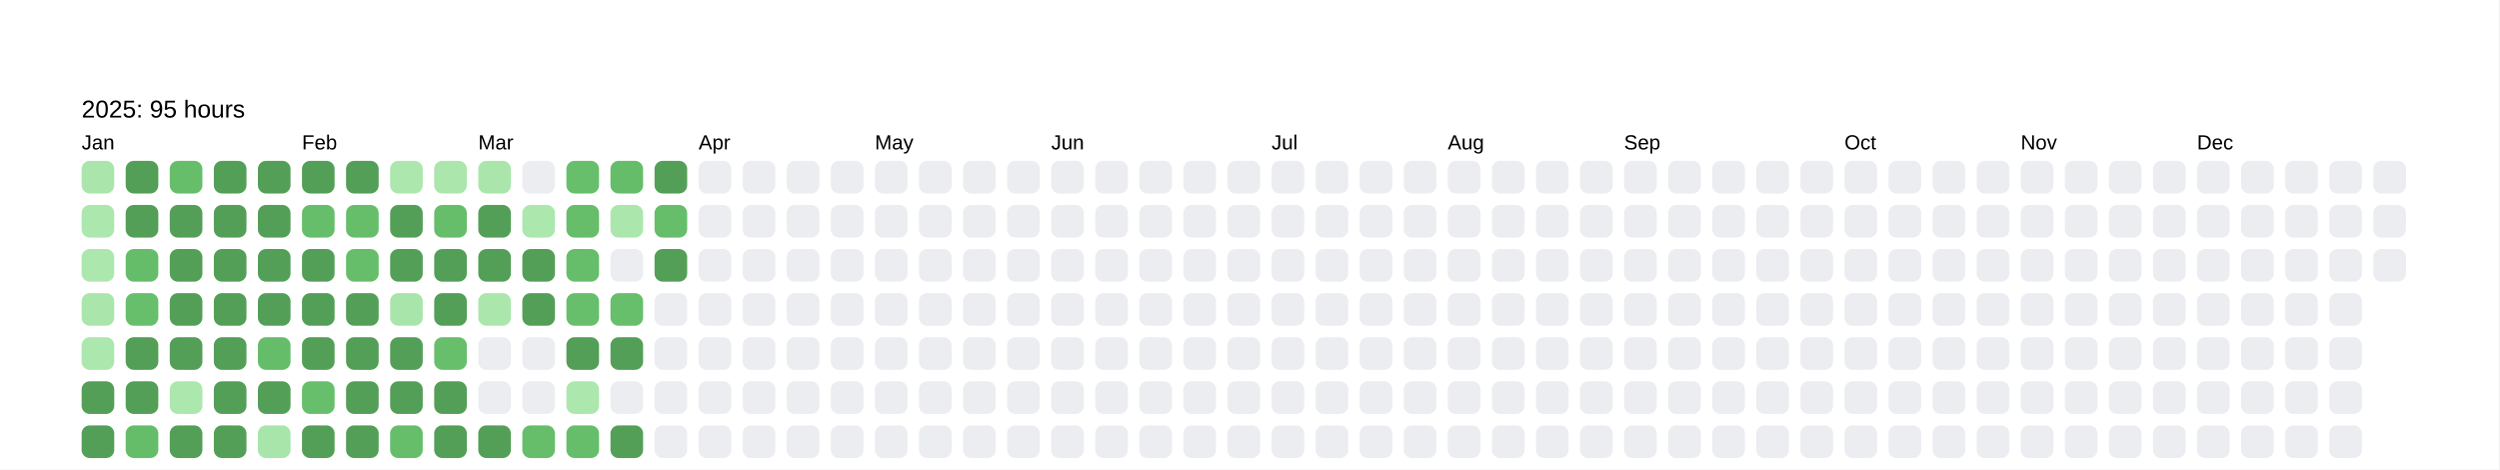
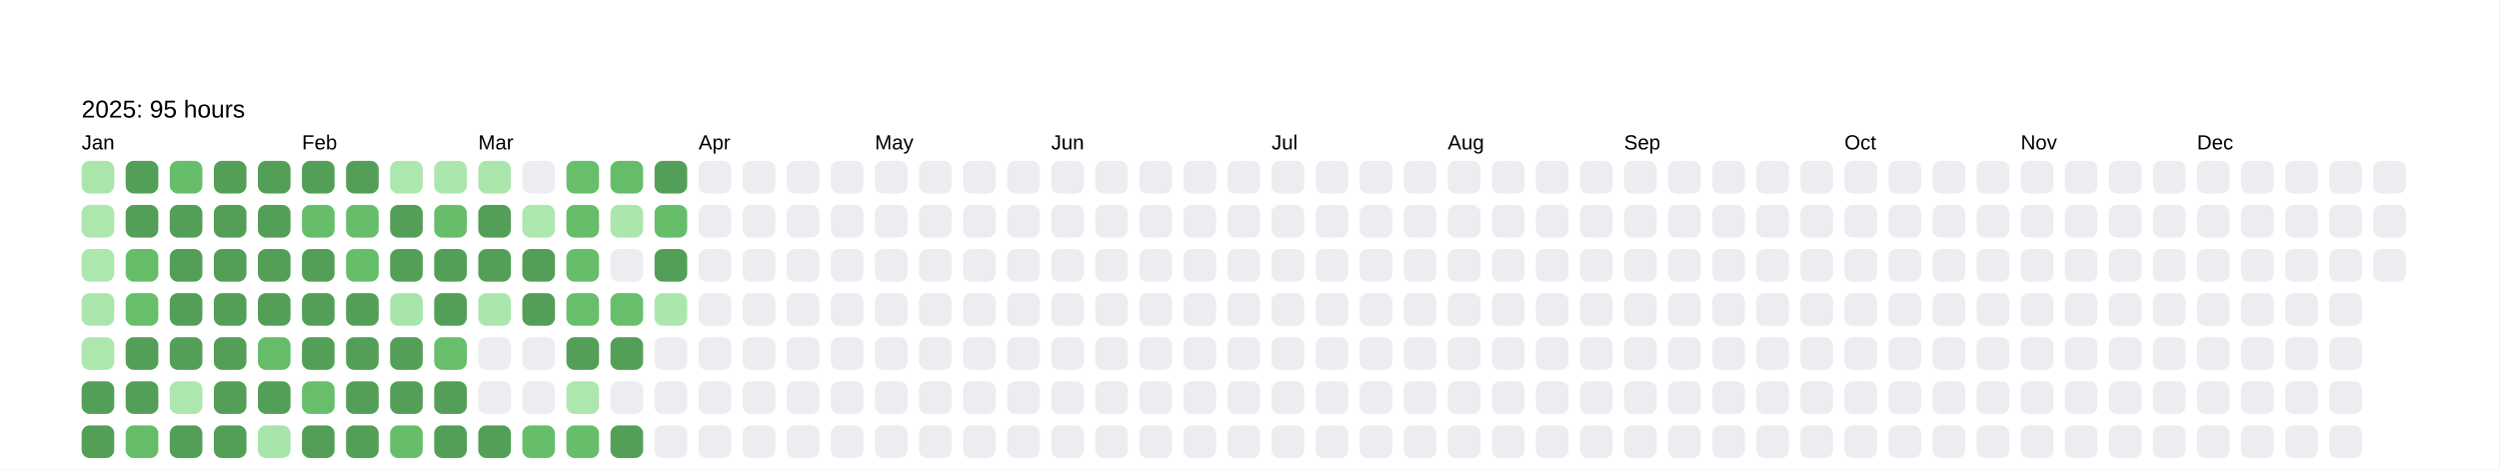
<svg xmlns="http://www.w3.org/2000/svg" baseProfile="full" height="57.5mm" version="1.1" viewBox="0,0,306.2,57.5" width="306.2mm">
  <defs />
  <rect fill="#FFFFFF" height="57.5" width="306.2" x="0" y="0" />
  <text fill="#000000" style="font-size:6px; font-family:Arial; font-weight:bold;" x="10" y="10" />
  <text fill="#000000" style="font-size:3px; font-family:Arial;" x="10" y="14.4">2025: 95 hours</text>
  <text fill="#000000" style="font-size:2.5px; font-family:Arial" x="10" y="18.3">Jan</text>
  <rect fill="#aae6ac" height="4" rx="1" ry="1" width="4" x="10" y="19.7" />
  <rect fill="#ace7ae" height="4" rx="1" ry="1" width="4" x="10" y="25.1" />
  <rect fill="#ace7ae" height="4" rx="1" ry="1" width="4" x="10" y="30.5" />
  <rect fill="#aae6ac" height="4" rx="1" ry="1" width="4" x="10" y="35.9" />
  <rect fill="#ace7ae" height="4" rx="1" ry="1" width="4" x="10" y="41.3" />
  <rect fill="#549F57" height="4" rx="1" ry="1" width="4" x="10" y="46.7" />
  <rect fill="#549F57" height="4" rx="1" ry="1" width="4" x="10" y="52.1" />
  <rect fill="#549F57" height="4" rx="1" ry="1" width="4" x="15.4" y="19.7" />
  <rect fill="#549F57" height="4" rx="1" ry="1" width="4" x="15.4" y="25.1" />
  <rect fill="#65bd6a" height="4" rx="1" ry="1" width="4" x="15.4" y="30.5" />
  <rect fill="#67bf6c" height="4" rx="1" ry="1" width="4" x="15.4" y="35.9" />
  <rect fill="#549F57" height="4" rx="1" ry="1" width="4" x="15.4" y="41.3" />
  <rect fill="#549F57" height="4" rx="1" ry="1" width="4" x="15.4" y="46.7" />
  <rect fill="#65bd6a" height="4" rx="1" ry="1" width="4" x="15.4" y="52.1" />
  <rect fill="#66be6b" height="4" rx="1" ry="1" width="4" x="20.8" y="19.7" />
  <rect fill="#549F57" height="4" rx="1" ry="1" width="4" x="20.8" y="25.1" />
  <rect fill="#549F57" height="4" rx="1" ry="1" width="4" x="20.8" y="30.5" />
  <rect fill="#549F57" height="4" rx="1" ry="1" width="4" x="20.8" y="35.9" />
  <rect fill="#549F57" height="4" rx="1" ry="1" width="4" x="20.8" y="41.3" />
  <rect fill="#ace7ae" height="4" rx="1" ry="1" width="4" x="20.8" y="46.7" />
  <rect fill="#549F57" height="4" rx="1" ry="1" width="4" x="20.8" y="52.1" />
  <rect fill="#549F57" height="4" rx="1" ry="1" width="4" x="26.2" y="19.7" />
  <rect fill="#549F57" height="4" rx="1" ry="1" width="4" x="26.2" y="25.1" />
  <rect fill="#549F57" height="4" rx="1" ry="1" width="4" x="26.2" y="30.5" />
  <rect fill="#549F57" height="4" rx="1" ry="1" width="4" x="26.2" y="35.9" />
  <rect fill="#549F57" height="4" rx="1" ry="1" width="4" x="26.2" y="41.3" />
  <rect fill="#549F57" height="4" rx="1" ry="1" width="4" x="26.2" y="46.7" />
  <rect fill="#549F57" height="4" rx="1" ry="1" width="4" x="26.2" y="52.1" />
  <rect fill="#549F57" height="4" rx="1" ry="1" width="4" x="31.6" y="19.7" />
  <rect fill="#549F57" height="4" rx="1" ry="1" width="4" x="31.6" y="25.1" />
  <rect fill="#549F57" height="4" rx="1" ry="1" width="4" x="31.6" y="30.5" />
  <rect fill="#549F57" height="4" rx="1" ry="1" width="4" x="31.6" y="35.9" />
  <rect fill="#65bd6a" height="4" rx="1" ry="1" width="4" x="31.6" y="41.3" />
  <rect fill="#549F57" height="4" rx="1" ry="1" width="4" x="31.6" y="46.7" />
  <rect fill="#a8e5aa" height="4" rx="1" ry="1" width="4" x="31.6" y="52.1" />
  <text fill="#000000" style="font-size:2.5px; font-family:Arial" x="37.0" y="18.3">Feb</text>
  <rect fill="#549F57" height="4" rx="1" ry="1" width="4" x="37.0" y="19.7" />
  <rect fill="#66be6b" height="4" rx="1" ry="1" width="4" x="37.0" y="25.1" />
  <rect fill="#549F57" height="4" rx="1" ry="1" width="4" x="37.0" y="30.5" />
  <rect fill="#549F57" height="4" rx="1" ry="1" width="4" x="37.0" y="35.9" />
  <rect fill="#549F57" height="4" rx="1" ry="1" width="4" x="37.0" y="41.3" />
  <rect fill="#67bf6c" height="4" rx="1" ry="1" width="4" x="37.0" y="46.7" />
  <rect fill="#549F57" height="4" rx="1" ry="1" width="4" x="37.0" y="52.1" />
  <rect fill="#549F57" height="4" rx="1" ry="1" width="4" x="42.4" y="19.7" />
  <rect fill="#66be6b" height="4" rx="1" ry="1" width="4" x="42.4" y="25.1" />
  <rect fill="#66be6b" height="4" rx="1" ry="1" width="4" x="42.4" y="30.5" />
  <rect fill="#549F57" height="4" rx="1" ry="1" width="4" x="42.4" y="35.9" />
  <rect fill="#549F57" height="4" rx="1" ry="1" width="4" x="42.4" y="41.3" />
  <rect fill="#549F57" height="4" rx="1" ry="1" width="4" x="42.4" y="46.7" />
  <rect fill="#549F57" height="4" rx="1" ry="1" width="4" x="42.4" y="52.1" />
  <rect fill="#ace7ae" height="4" rx="1" ry="1" width="4" x="47.8" y="19.7" />
  <rect fill="#549F57" height="4" rx="1" ry="1" width="4" x="47.8" y="25.1" />
  <rect fill="#549F57" height="4" rx="1" ry="1" width="4" x="47.8" y="30.5" />
  <rect fill="#a8e5aa" height="4" rx="1" ry="1" width="4" x="47.8" y="35.9" />
  <rect fill="#549F57" height="4" rx="1" ry="1" width="4" x="47.8" y="41.3" />
  <rect fill="#549F57" height="4" rx="1" ry="1" width="4" x="47.8" y="46.7" />
  <rect fill="#66be6b" height="4" rx="1" ry="1" width="4" x="47.8" y="52.1" />
  <rect fill="#abe6ad" height="4" rx="1" ry="1" width="4" x="53.2" y="19.7" />
  <rect fill="#66be6a" height="4" rx="1" ry="1" width="4" x="53.2" y="25.1" />
  <rect fill="#549F57" height="4" rx="1" ry="1" width="4" x="53.2" y="30.5" />
  <rect fill="#549F57" height="4" rx="1" ry="1" width="4" x="53.2" y="35.9" />
  <rect fill="#67bf6c" height="4" rx="1" ry="1" width="4" x="53.2" y="41.3" />
  <rect fill="#549F57" height="4" rx="1" ry="1" width="4" x="53.2" y="46.7" />
  <rect fill="#549F57" height="4" rx="1" ry="1" width="4" x="53.2" y="52.1" />
  <text fill="#000000" style="font-size:2.5px; font-family:Arial" x="58.6" y="18.3">Mar</text>
  <rect fill="#aae6ac" height="4" rx="1" ry="1" width="4" x="58.6" y="19.7" />
  <rect fill="#549F57" height="4" rx="1" ry="1" width="4" x="58.6" y="25.1" />
  <rect fill="#549F57" height="4" rx="1" ry="1" width="4" x="58.6" y="30.5" />
  <rect fill="#abe7ad" height="4" rx="1" ry="1" width="4" x="58.6" y="35.9" />
  <rect fill="#EBEDF0" height="4" rx="1" ry="1" width="4" x="58.6" y="41.3" />
  <rect fill="#EBEDF0" height="4" rx="1" ry="1" width="4" x="58.6" y="46.7" />
  <rect fill="#549F57" height="4" rx="1" ry="1" width="4" x="58.6" y="52.1" />
  <rect fill="#EBEDF0" height="4" rx="1" ry="1" width="4" x="64" y="19.7" />
  <rect fill="#ace7ae" height="4" rx="1" ry="1" width="4" x="64" y="25.1" />
  <rect fill="#549F57" height="4" rx="1" ry="1" width="4" x="64" y="30.5" />
  <rect fill="#549F57" height="4" rx="1" ry="1" width="4" x="64" y="35.9" />
  <rect fill="#EBEDF0" height="4" rx="1" ry="1" width="4" x="64" y="41.3" />
  <rect fill="#EBEDF0" height="4" rx="1" ry="1" width="4" x="64" y="46.7" />
  <rect fill="#66be6b" height="4" rx="1" ry="1" width="4" x="64" y="52.1" />
  <rect fill="#67bf6c" height="4" rx="1" ry="1" width="4" x="69.4" y="19.7" />
  <rect fill="#66bd6a" height="4" rx="1" ry="1" width="4" x="69.4" y="25.1" />
  <rect fill="#66be6b" height="4" rx="1" ry="1" width="4" x="69.4" y="30.5" />
  <rect fill="#67bf6c" height="4" rx="1" ry="1" width="4" x="69.4" y="35.9" />
  <rect fill="#549F57" height="4" rx="1" ry="1" width="4" x="69.4" y="41.3" />
  <rect fill="#ace7ae" height="4" rx="1" ry="1" width="4" x="69.4" y="46.7" />
  <rect fill="#66be6b" height="4" rx="1" ry="1" width="4" x="69.4" y="52.1" />
  <rect fill="#65bd6a" height="4" rx="1" ry="1" width="4" x="74.8" y="19.7" />
  <rect fill="#abe7ad" height="4" rx="1" ry="1" width="4" x="74.8" y="25.1" />
  <rect fill="#EBEDF0" height="4" rx="1" ry="1" width="4" x="74.8" y="30.5" />
  <rect fill="#67bf6b" height="4" rx="1" ry="1" width="4" x="74.8" y="35.9" />
  <rect fill="#549F57" height="4" rx="1" ry="1" width="4" x="74.8" y="41.3" />
  <rect fill="#EBEDF0" height="4" rx="1" ry="1" width="4" x="74.8" y="46.7" />
  <rect fill="#549F57" height="4" rx="1" ry="1" width="4" x="74.8" y="52.1" />
  <rect fill="#549F57" height="4" rx="1" ry="1" width="4" x="80.2" y="19.7" />
  <rect fill="#66be6b" height="4" rx="1" ry="1" width="4" x="80.2" y="25.1" />
  <rect fill="#549F57" height="4" rx="1" ry="1" width="4" x="80.2" y="30.5" />
-   <rect fill="#EBEDF0" height="4" rx="1" ry="1" width="4" x="80.2" y="35.9" />
+   <rect fill="#abe7ad" height="4" rx="1" ry="1" width="4" x="80.2" y="35.9" />
  <rect fill="#EBEDF0" height="4" rx="1" ry="1" width="4" x="80.2" y="41.3" />
  <rect fill="#EBEDF0" height="4" rx="1" ry="1" width="4" x="80.2" y="46.7" />
  <rect fill="#EBEDF0" height="4" rx="1" ry="1" width="4" x="80.2" y="52.1" />
  <text fill="#000000" style="font-size:2.5px; font-family:Arial" x="85.6" y="18.3">Apr</text>
  <rect fill="#EBEDF0" height="4" rx="1" ry="1" width="4" x="85.6" y="19.7" />
  <rect fill="#EBEDF0" height="4" rx="1" ry="1" width="4" x="85.6" y="25.1" />
  <rect fill="#EBEDF0" height="4" rx="1" ry="1" width="4" x="85.6" y="30.5" />
  <rect fill="#EBEDF0" height="4" rx="1" ry="1" width="4" x="85.6" y="35.9" />
  <rect fill="#EBEDF0" height="4" rx="1" ry="1" width="4" x="85.6" y="41.3" />
  <rect fill="#EBEDF0" height="4" rx="1" ry="1" width="4" x="85.6" y="46.7" />
  <rect fill="#EBEDF0" height="4" rx="1" ry="1" width="4" x="85.6" y="52.1" />
  <rect fill="#EBEDF0" height="4" rx="1" ry="1" width="4" x="91" y="19.7" />
  <rect fill="#EBEDF0" height="4" rx="1" ry="1" width="4" x="91" y="25.1" />
  <rect fill="#EBEDF0" height="4" rx="1" ry="1" width="4" x="91" y="30.5" />
  <rect fill="#EBEDF0" height="4" rx="1" ry="1" width="4" x="91" y="35.9" />
  <rect fill="#EBEDF0" height="4" rx="1" ry="1" width="4" x="91" y="41.3" />
  <rect fill="#EBEDF0" height="4" rx="1" ry="1" width="4" x="91" y="46.7" />
  <rect fill="#EBEDF0" height="4" rx="1" ry="1" width="4" x="91" y="52.1" />
  <rect fill="#EBEDF0" height="4" rx="1" ry="1" width="4" x="96.4" y="19.7" />
  <rect fill="#EBEDF0" height="4" rx="1" ry="1" width="4" x="96.4" y="25.1" />
  <rect fill="#EBEDF0" height="4" rx="1" ry="1" width="4" x="96.4" y="30.5" />
  <rect fill="#EBEDF0" height="4" rx="1" ry="1" width="4" x="96.4" y="35.9" />
  <rect fill="#EBEDF0" height="4" rx="1" ry="1" width="4" x="96.4" y="41.3" />
  <rect fill="#EBEDF0" height="4" rx="1" ry="1" width="4" x="96.4" y="46.7" />
  <rect fill="#EBEDF0" height="4" rx="1" ry="1" width="4" x="96.4" y="52.1" />
  <rect fill="#EBEDF0" height="4" rx="1" ry="1" width="4" x="101.8" y="19.7" />
  <rect fill="#EBEDF0" height="4" rx="1" ry="1" width="4" x="101.8" y="25.1" />
  <rect fill="#EBEDF0" height="4" rx="1" ry="1" width="4" x="101.8" y="30.5" />
  <rect fill="#EBEDF0" height="4" rx="1" ry="1" width="4" x="101.8" y="35.9" />
  <rect fill="#EBEDF0" height="4" rx="1" ry="1" width="4" x="101.8" y="41.3" />
  <rect fill="#EBEDF0" height="4" rx="1" ry="1" width="4" x="101.8" y="46.7" />
  <rect fill="#EBEDF0" height="4" rx="1" ry="1" width="4" x="101.8" y="52.1" />
  <text fill="#000000" style="font-size:2.5px; font-family:Arial" x="107.2" y="18.3">May</text>
  <rect fill="#EBEDF0" height="4" rx="1" ry="1" width="4" x="107.2" y="19.7" />
  <rect fill="#EBEDF0" height="4" rx="1" ry="1" width="4" x="107.2" y="25.1" />
  <rect fill="#EBEDF0" height="4" rx="1" ry="1" width="4" x="107.2" y="30.5" />
  <rect fill="#EBEDF0" height="4" rx="1" ry="1" width="4" x="107.2" y="35.9" />
  <rect fill="#EBEDF0" height="4" rx="1" ry="1" width="4" x="107.2" y="41.3" />
  <rect fill="#EBEDF0" height="4" rx="1" ry="1" width="4" x="107.2" y="46.7" />
  <rect fill="#EBEDF0" height="4" rx="1" ry="1" width="4" x="107.2" y="52.1" />
  <rect fill="#EBEDF0" height="4" rx="1" ry="1" width="4" x="112.6" y="19.7" />
  <rect fill="#EBEDF0" height="4" rx="1" ry="1" width="4" x="112.6" y="25.1" />
  <rect fill="#EBEDF0" height="4" rx="1" ry="1" width="4" x="112.6" y="30.5" />
  <rect fill="#EBEDF0" height="4" rx="1" ry="1" width="4" x="112.6" y="35.9" />
  <rect fill="#EBEDF0" height="4" rx="1" ry="1" width="4" x="112.6" y="41.3" />
  <rect fill="#EBEDF0" height="4" rx="1" ry="1" width="4" x="112.6" y="46.7" />
  <rect fill="#EBEDF0" height="4" rx="1" ry="1" width="4" x="112.6" y="52.1" />
  <rect fill="#EBEDF0" height="4" rx="1" ry="1" width="4" x="118" y="19.7" />
  <rect fill="#EBEDF0" height="4" rx="1" ry="1" width="4" x="118" y="25.1" />
  <rect fill="#EBEDF0" height="4" rx="1" ry="1" width="4" x="118" y="30.5" />
  <rect fill="#EBEDF0" height="4" rx="1" ry="1" width="4" x="118" y="35.9" />
  <rect fill="#EBEDF0" height="4" rx="1" ry="1" width="4" x="118" y="41.3" />
  <rect fill="#EBEDF0" height="4" rx="1" ry="1" width="4" x="118" y="46.7" />
  <rect fill="#EBEDF0" height="4" rx="1" ry="1" width="4" x="118" y="52.1" />
  <rect fill="#EBEDF0" height="4" rx="1" ry="1" width="4" x="123.4" y="19.7" />
  <rect fill="#EBEDF0" height="4" rx="1" ry="1" width="4" x="123.4" y="25.1" />
  <rect fill="#EBEDF0" height="4" rx="1" ry="1" width="4" x="123.4" y="30.5" />
  <rect fill="#EBEDF0" height="4" rx="1" ry="1" width="4" x="123.4" y="35.9" />
  <rect fill="#EBEDF0" height="4" rx="1" ry="1" width="4" x="123.4" y="41.3" />
  <rect fill="#EBEDF0" height="4" rx="1" ry="1" width="4" x="123.4" y="46.7" />
  <rect fill="#EBEDF0" height="4" rx="1" ry="1" width="4" x="123.4" y="52.1" />
  <text fill="#000000" style="font-size:2.5px; font-family:Arial" x="128.8" y="18.3">Jun</text>
  <rect fill="#EBEDF0" height="4" rx="1" ry="1" width="4" x="128.8" y="19.7" />
  <rect fill="#EBEDF0" height="4" rx="1" ry="1" width="4" x="128.8" y="25.1" />
  <rect fill="#EBEDF0" height="4" rx="1" ry="1" width="4" x="128.8" y="30.5" />
  <rect fill="#EBEDF0" height="4" rx="1" ry="1" width="4" x="128.8" y="35.9" />
  <rect fill="#EBEDF0" height="4" rx="1" ry="1" width="4" x="128.8" y="41.3" />
  <rect fill="#EBEDF0" height="4" rx="1" ry="1" width="4" x="128.8" y="46.7" />
  <rect fill="#EBEDF0" height="4" rx="1" ry="1" width="4" x="128.8" y="52.1" />
  <rect fill="#EBEDF0" height="4" rx="1" ry="1" width="4" x="134.2" y="19.7" />
  <rect fill="#EBEDF0" height="4" rx="1" ry="1" width="4" x="134.2" y="25.1" />
  <rect fill="#EBEDF0" height="4" rx="1" ry="1" width="4" x="134.2" y="30.5" />
  <rect fill="#EBEDF0" height="4" rx="1" ry="1" width="4" x="134.2" y="35.9" />
  <rect fill="#EBEDF0" height="4" rx="1" ry="1" width="4" x="134.2" y="41.3" />
  <rect fill="#EBEDF0" height="4" rx="1" ry="1" width="4" x="134.2" y="46.7" />
  <rect fill="#EBEDF0" height="4" rx="1" ry="1" width="4" x="134.2" y="52.1" />
  <rect fill="#EBEDF0" height="4" rx="1" ry="1" width="4" x="139.6" y="19.7" />
  <rect fill="#EBEDF0" height="4" rx="1" ry="1" width="4" x="139.6" y="25.1" />
  <rect fill="#EBEDF0" height="4" rx="1" ry="1" width="4" x="139.6" y="30.5" />
  <rect fill="#EBEDF0" height="4" rx="1" ry="1" width="4" x="139.6" y="35.9" />
  <rect fill="#EBEDF0" height="4" rx="1" ry="1" width="4" x="139.6" y="41.3" />
  <rect fill="#EBEDF0" height="4" rx="1" ry="1" width="4" x="139.6" y="46.7" />
  <rect fill="#EBEDF0" height="4" rx="1" ry="1" width="4" x="139.6" y="52.1" />
  <rect fill="#EBEDF0" height="4" rx="1" ry="1" width="4" x="145" y="19.7" />
  <rect fill="#EBEDF0" height="4" rx="1" ry="1" width="4" x="145" y="25.1" />
  <rect fill="#EBEDF0" height="4" rx="1" ry="1" width="4" x="145" y="30.5" />
  <rect fill="#EBEDF0" height="4" rx="1" ry="1" width="4" x="145" y="35.9" />
  <rect fill="#EBEDF0" height="4" rx="1" ry="1" width="4" x="145" y="41.3" />
  <rect fill="#EBEDF0" height="4" rx="1" ry="1" width="4" x="145" y="46.7" />
  <rect fill="#EBEDF0" height="4" rx="1" ry="1" width="4" x="145" y="52.1" />
  <rect fill="#EBEDF0" height="4" rx="1" ry="1" width="4" x="150.4" y="19.7" />
  <rect fill="#EBEDF0" height="4" rx="1" ry="1" width="4" x="150.4" y="25.1" />
  <rect fill="#EBEDF0" height="4" rx="1" ry="1" width="4" x="150.4" y="30.5" />
  <rect fill="#EBEDF0" height="4" rx="1" ry="1" width="4" x="150.4" y="35.9" />
  <rect fill="#EBEDF0" height="4" rx="1" ry="1" width="4" x="150.4" y="41.3" />
  <rect fill="#EBEDF0" height="4" rx="1" ry="1" width="4" x="150.4" y="46.7" />
  <rect fill="#EBEDF0" height="4" rx="1" ry="1" width="4" x="150.4" y="52.1" />
  <text fill="#000000" style="font-size:2.5px; font-family:Arial" x="155.8" y="18.3">Jul</text>
  <rect fill="#EBEDF0" height="4" rx="1" ry="1" width="4" x="155.8" y="19.7" />
  <rect fill="#EBEDF0" height="4" rx="1" ry="1" width="4" x="155.8" y="25.1" />
  <rect fill="#EBEDF0" height="4" rx="1" ry="1" width="4" x="155.8" y="30.5" />
  <rect fill="#EBEDF0" height="4" rx="1" ry="1" width="4" x="155.8" y="35.9" />
  <rect fill="#EBEDF0" height="4" rx="1" ry="1" width="4" x="155.8" y="41.3" />
  <rect fill="#EBEDF0" height="4" rx="1" ry="1" width="4" x="155.8" y="46.7" />
  <rect fill="#EBEDF0" height="4" rx="1" ry="1" width="4" x="155.8" y="52.1" />
  <rect fill="#EBEDF0" height="4" rx="1" ry="1" width="4" x="161.2" y="19.7" />
  <rect fill="#EBEDF0" height="4" rx="1" ry="1" width="4" x="161.2" y="25.1" />
  <rect fill="#EBEDF0" height="4" rx="1" ry="1" width="4" x="161.2" y="30.5" />
  <rect fill="#EBEDF0" height="4" rx="1" ry="1" width="4" x="161.2" y="35.9" />
  <rect fill="#EBEDF0" height="4" rx="1" ry="1" width="4" x="161.2" y="41.3" />
  <rect fill="#EBEDF0" height="4" rx="1" ry="1" width="4" x="161.2" y="46.7" />
  <rect fill="#EBEDF0" height="4" rx="1" ry="1" width="4" x="161.2" y="52.1" />
  <rect fill="#EBEDF0" height="4" rx="1" ry="1" width="4" x="166.6" y="19.7" />
  <rect fill="#EBEDF0" height="4" rx="1" ry="1" width="4" x="166.6" y="25.1" />
  <rect fill="#EBEDF0" height="4" rx="1" ry="1" width="4" x="166.6" y="30.5" />
  <rect fill="#EBEDF0" height="4" rx="1" ry="1" width="4" x="166.6" y="35.9" />
  <rect fill="#EBEDF0" height="4" rx="1" ry="1" width="4" x="166.6" y="41.3" />
  <rect fill="#EBEDF0" height="4" rx="1" ry="1" width="4" x="166.6" y="46.7" />
  <rect fill="#EBEDF0" height="4" rx="1" ry="1" width="4" x="166.6" y="52.1" />
  <rect fill="#EBEDF0" height="4" rx="1" ry="1" width="4" x="172" y="19.7" />
  <rect fill="#EBEDF0" height="4" rx="1" ry="1" width="4" x="172" y="25.1" />
  <rect fill="#EBEDF0" height="4" rx="1" ry="1" width="4" x="172" y="30.5" />
  <rect fill="#EBEDF0" height="4" rx="1" ry="1" width="4" x="172" y="35.9" />
  <rect fill="#EBEDF0" height="4" rx="1" ry="1" width="4" x="172" y="41.3" />
  <rect fill="#EBEDF0" height="4" rx="1" ry="1" width="4" x="172" y="46.7" />
  <rect fill="#EBEDF0" height="4" rx="1" ry="1" width="4" x="172" y="52.1" />
  <text fill="#000000" style="font-size:2.5px; font-family:Arial" x="177.4" y="18.3">Aug</text>
  <rect fill="#EBEDF0" height="4" rx="1" ry="1" width="4" x="177.4" y="19.7" />
  <rect fill="#EBEDF0" height="4" rx="1" ry="1" width="4" x="177.4" y="25.1" />
  <rect fill="#EBEDF0" height="4" rx="1" ry="1" width="4" x="177.4" y="30.5" />
  <rect fill="#EBEDF0" height="4" rx="1" ry="1" width="4" x="177.4" y="35.9" />
  <rect fill="#EBEDF0" height="4" rx="1" ry="1" width="4" x="177.4" y="41.3" />
  <rect fill="#EBEDF0" height="4" rx="1" ry="1" width="4" x="177.4" y="46.7" />
  <rect fill="#EBEDF0" height="4" rx="1" ry="1" width="4" x="177.4" y="52.1" />
  <rect fill="#EBEDF0" height="4" rx="1" ry="1" width="4" x="182.8" y="19.7" />
  <rect fill="#EBEDF0" height="4" rx="1" ry="1" width="4" x="182.8" y="25.1" />
  <rect fill="#EBEDF0" height="4" rx="1" ry="1" width="4" x="182.8" y="30.5" />
  <rect fill="#EBEDF0" height="4" rx="1" ry="1" width="4" x="182.8" y="35.9" />
  <rect fill="#EBEDF0" height="4" rx="1" ry="1" width="4" x="182.8" y="41.3" />
  <rect fill="#EBEDF0" height="4" rx="1" ry="1" width="4" x="182.8" y="46.7" />
  <rect fill="#EBEDF0" height="4" rx="1" ry="1" width="4" x="182.8" y="52.1" />
  <rect fill="#EBEDF0" height="4" rx="1" ry="1" width="4" x="188.2" y="19.7" />
  <rect fill="#EBEDF0" height="4" rx="1" ry="1" width="4" x="188.2" y="25.1" />
  <rect fill="#EBEDF0" height="4" rx="1" ry="1" width="4" x="188.2" y="30.5" />
  <rect fill="#EBEDF0" height="4" rx="1" ry="1" width="4" x="188.2" y="35.9" />
  <rect fill="#EBEDF0" height="4" rx="1" ry="1" width="4" x="188.2" y="41.3" />
  <rect fill="#EBEDF0" height="4" rx="1" ry="1" width="4" x="188.2" y="46.7" />
  <rect fill="#EBEDF0" height="4" rx="1" ry="1" width="4" x="188.2" y="52.1" />
  <rect fill="#EBEDF0" height="4" rx="1" ry="1" width="4" x="193.6" y="19.7" />
  <rect fill="#EBEDF0" height="4" rx="1" ry="1" width="4" x="193.6" y="25.1" />
  <rect fill="#EBEDF0" height="4" rx="1" ry="1" width="4" x="193.6" y="30.5" />
  <rect fill="#EBEDF0" height="4" rx="1" ry="1" width="4" x="193.6" y="35.9" />
  <rect fill="#EBEDF0" height="4" rx="1" ry="1" width="4" x="193.6" y="41.3" />
  <rect fill="#EBEDF0" height="4" rx="1" ry="1" width="4" x="193.6" y="46.7" />
  <rect fill="#EBEDF0" height="4" rx="1" ry="1" width="4" x="193.6" y="52.1" />
  <text fill="#000000" style="font-size:2.5px; font-family:Arial" x="199" y="18.3">Sep</text>
  <rect fill="#EBEDF0" height="4" rx="1" ry="1" width="4" x="199" y="19.7" />
  <rect fill="#EBEDF0" height="4" rx="1" ry="1" width="4" x="199" y="25.1" />
  <rect fill="#EBEDF0" height="4" rx="1" ry="1" width="4" x="199" y="30.5" />
  <rect fill="#EBEDF0" height="4" rx="1" ry="1" width="4" x="199" y="35.9" />
  <rect fill="#EBEDF0" height="4" rx="1" ry="1" width="4" x="199" y="41.3" />
  <rect fill="#EBEDF0" height="4" rx="1" ry="1" width="4" x="199" y="46.7" />
  <rect fill="#EBEDF0" height="4" rx="1" ry="1" width="4" x="199" y="52.1" />
  <rect fill="#EBEDF0" height="4" rx="1" ry="1" width="4" x="204.4" y="19.7" />
  <rect fill="#EBEDF0" height="4" rx="1" ry="1" width="4" x="204.4" y="25.1" />
  <rect fill="#EBEDF0" height="4" rx="1" ry="1" width="4" x="204.4" y="30.5" />
  <rect fill="#EBEDF0" height="4" rx="1" ry="1" width="4" x="204.4" y="35.9" />
  <rect fill="#EBEDF0" height="4" rx="1" ry="1" width="4" x="204.4" y="41.3" />
  <rect fill="#EBEDF0" height="4" rx="1" ry="1" width="4" x="204.4" y="46.7" />
  <rect fill="#EBEDF0" height="4" rx="1" ry="1" width="4" x="204.4" y="52.1" />
  <rect fill="#EBEDF0" height="4" rx="1" ry="1" width="4" x="209.8" y="19.7" />
  <rect fill="#EBEDF0" height="4" rx="1" ry="1" width="4" x="209.8" y="25.1" />
  <rect fill="#EBEDF0" height="4" rx="1" ry="1" width="4" x="209.8" y="30.5" />
  <rect fill="#EBEDF0" height="4" rx="1" ry="1" width="4" x="209.8" y="35.9" />
  <rect fill="#EBEDF0" height="4" rx="1" ry="1" width="4" x="209.8" y="41.3" />
  <rect fill="#EBEDF0" height="4" rx="1" ry="1" width="4" x="209.8" y="46.7" />
  <rect fill="#EBEDF0" height="4" rx="1" ry="1" width="4" x="209.8" y="52.1" />
  <rect fill="#EBEDF0" height="4" rx="1" ry="1" width="4" x="215.2" y="19.7" />
  <rect fill="#EBEDF0" height="4" rx="1" ry="1" width="4" x="215.2" y="25.1" />
  <rect fill="#EBEDF0" height="4" rx="1" ry="1" width="4" x="215.2" y="30.5" />
  <rect fill="#EBEDF0" height="4" rx="1" ry="1" width="4" x="215.2" y="35.9" />
  <rect fill="#EBEDF0" height="4" rx="1" ry="1" width="4" x="215.2" y="41.3" />
  <rect fill="#EBEDF0" height="4" rx="1" ry="1" width="4" x="215.2" y="46.7" />
  <rect fill="#EBEDF0" height="4" rx="1" ry="1" width="4" x="215.2" y="52.1" />
  <rect fill="#EBEDF0" height="4" rx="1" ry="1" width="4" x="220.6" y="19.7" />
  <rect fill="#EBEDF0" height="4" rx="1" ry="1" width="4" x="220.6" y="25.1" />
  <rect fill="#EBEDF0" height="4" rx="1" ry="1" width="4" x="220.6" y="30.5" />
  <rect fill="#EBEDF0" height="4" rx="1" ry="1" width="4" x="220.6" y="35.9" />
  <rect fill="#EBEDF0" height="4" rx="1" ry="1" width="4" x="220.6" y="41.3" />
  <rect fill="#EBEDF0" height="4" rx="1" ry="1" width="4" x="220.6" y="46.7" />
  <rect fill="#EBEDF0" height="4" rx="1" ry="1" width="4" x="220.6" y="52.1" />
  <text fill="#000000" style="font-size:2.5px; font-family:Arial" x="226" y="18.3">Oct</text>
  <rect fill="#EBEDF0" height="4" rx="1" ry="1" width="4" x="226" y="19.7" />
  <rect fill="#EBEDF0" height="4" rx="1" ry="1" width="4" x="226" y="25.1" />
  <rect fill="#EBEDF0" height="4" rx="1" ry="1" width="4" x="226" y="30.5" />
  <rect fill="#EBEDF0" height="4" rx="1" ry="1" width="4" x="226" y="35.9" />
  <rect fill="#EBEDF0" height="4" rx="1" ry="1" width="4" x="226" y="41.3" />
  <rect fill="#EBEDF0" height="4" rx="1" ry="1" width="4" x="226" y="46.7" />
  <rect fill="#EBEDF0" height="4" rx="1" ry="1" width="4" x="226" y="52.1" />
  <rect fill="#EBEDF0" height="4" rx="1" ry="1" width="4" x="231.4" y="19.7" />
  <rect fill="#EBEDF0" height="4" rx="1" ry="1" width="4" x="231.4" y="25.1" />
  <rect fill="#EBEDF0" height="4" rx="1" ry="1" width="4" x="231.4" y="30.5" />
  <rect fill="#EBEDF0" height="4" rx="1" ry="1" width="4" x="231.4" y="35.9" />
  <rect fill="#EBEDF0" height="4" rx="1" ry="1" width="4" x="231.4" y="41.3" />
  <rect fill="#EBEDF0" height="4" rx="1" ry="1" width="4" x="231.4" y="46.7" />
  <rect fill="#EBEDF0" height="4" rx="1" ry="1" width="4" x="231.4" y="52.1" />
  <rect fill="#EBEDF0" height="4" rx="1" ry="1" width="4" x="236.8" y="19.7" />
  <rect fill="#EBEDF0" height="4" rx="1" ry="1" width="4" x="236.8" y="25.1" />
  <rect fill="#EBEDF0" height="4" rx="1" ry="1" width="4" x="236.8" y="30.5" />
  <rect fill="#EBEDF0" height="4" rx="1" ry="1" width="4" x="236.8" y="35.9" />
  <rect fill="#EBEDF0" height="4" rx="1" ry="1" width="4" x="236.8" y="41.3" />
  <rect fill="#EBEDF0" height="4" rx="1" ry="1" width="4" x="236.8" y="46.7" />
  <rect fill="#EBEDF0" height="4" rx="1" ry="1" width="4" x="236.8" y="52.1" />
  <rect fill="#EBEDF0" height="4" rx="1" ry="1" width="4" x="242.2" y="19.7" />
  <rect fill="#EBEDF0" height="4" rx="1" ry="1" width="4" x="242.2" y="25.1" />
  <rect fill="#EBEDF0" height="4" rx="1" ry="1" width="4" x="242.2" y="30.5" />
  <rect fill="#EBEDF0" height="4" rx="1" ry="1" width="4" x="242.2" y="35.9" />
  <rect fill="#EBEDF0" height="4" rx="1" ry="1" width="4" x="242.2" y="41.3" />
  <rect fill="#EBEDF0" height="4" rx="1" ry="1" width="4" x="242.2" y="46.7" />
  <rect fill="#EBEDF0" height="4" rx="1" ry="1" width="4" x="242.2" y="52.1" />
  <text fill="#000000" style="font-size:2.5px; font-family:Arial" x="247.6" y="18.3">Nov</text>
  <rect fill="#EBEDF0" height="4" rx="1" ry="1" width="4" x="247.6" y="19.7" />
  <rect fill="#EBEDF0" height="4" rx="1" ry="1" width="4" x="247.6" y="25.1" />
  <rect fill="#EBEDF0" height="4" rx="1" ry="1" width="4" x="247.6" y="30.5" />
  <rect fill="#EBEDF0" height="4" rx="1" ry="1" width="4" x="247.6" y="35.9" />
  <rect fill="#EBEDF0" height="4" rx="1" ry="1" width="4" x="247.6" y="41.3" />
  <rect fill="#EBEDF0" height="4" rx="1" ry="1" width="4" x="247.6" y="46.7" />
  <rect fill="#EBEDF0" height="4" rx="1" ry="1" width="4" x="247.6" y="52.1" />
  <rect fill="#EBEDF0" height="4" rx="1" ry="1" width="4" x="253" y="19.7" />
  <rect fill="#EBEDF0" height="4" rx="1" ry="1" width="4" x="253" y="25.1" />
  <rect fill="#EBEDF0" height="4" rx="1" ry="1" width="4" x="253" y="30.5" />
  <rect fill="#EBEDF0" height="4" rx="1" ry="1" width="4" x="253" y="35.9" />
  <rect fill="#EBEDF0" height="4" rx="1" ry="1" width="4" x="253" y="41.3" />
  <rect fill="#EBEDF0" height="4" rx="1" ry="1" width="4" x="253" y="46.7" />
  <rect fill="#EBEDF0" height="4" rx="1" ry="1" width="4" x="253" y="52.1" />
  <rect fill="#EBEDF0" height="4" rx="1" ry="1" width="4" x="258.4" y="19.7" />
  <rect fill="#EBEDF0" height="4" rx="1" ry="1" width="4" x="258.4" y="25.1" />
  <rect fill="#EBEDF0" height="4" rx="1" ry="1" width="4" x="258.4" y="30.5" />
  <rect fill="#EBEDF0" height="4" rx="1" ry="1" width="4" x="258.4" y="35.9" />
  <rect fill="#EBEDF0" height="4" rx="1" ry="1" width="4" x="258.4" y="41.3" />
  <rect fill="#EBEDF0" height="4" rx="1" ry="1" width="4" x="258.4" y="46.7" />
  <rect fill="#EBEDF0" height="4" rx="1" ry="1" width="4" x="258.4" y="52.1" />
  <rect fill="#EBEDF0" height="4" rx="1" ry="1" width="4" x="263.8" y="19.7" />
  <rect fill="#EBEDF0" height="4" rx="1" ry="1" width="4" x="263.8" y="25.1" />
  <rect fill="#EBEDF0" height="4" rx="1" ry="1" width="4" x="263.8" y="30.5" />
  <rect fill="#EBEDF0" height="4" rx="1" ry="1" width="4" x="263.8" y="35.9" />
  <rect fill="#EBEDF0" height="4" rx="1" ry="1" width="4" x="263.8" y="41.3" />
  <rect fill="#EBEDF0" height="4" rx="1" ry="1" width="4" x="263.8" y="46.7" />
  <rect fill="#EBEDF0" height="4" rx="1" ry="1" width="4" x="263.8" y="52.1" />
  <text fill="#000000" style="font-size:2.5px; font-family:Arial" x="269.2" y="18.3">Dec</text>
  <rect fill="#EBEDF0" height="4" rx="1" ry="1" width="4" x="269.2" y="19.7" />
  <rect fill="#EBEDF0" height="4" rx="1" ry="1" width="4" x="269.2" y="25.1" />
  <rect fill="#EBEDF0" height="4" rx="1" ry="1" width="4" x="269.2" y="30.5" />
  <rect fill="#EBEDF0" height="4" rx="1" ry="1" width="4" x="269.2" y="35.9" />
  <rect fill="#EBEDF0" height="4" rx="1" ry="1" width="4" x="269.2" y="41.3" />
  <rect fill="#EBEDF0" height="4" rx="1" ry="1" width="4" x="269.2" y="46.7" />
  <rect fill="#EBEDF0" height="4" rx="1" ry="1" width="4" x="269.2" y="52.1" />
  <rect fill="#EBEDF0" height="4" rx="1" ry="1" width="4" x="274.6" y="19.7" />
  <rect fill="#EBEDF0" height="4" rx="1" ry="1" width="4" x="274.6" y="25.1" />
  <rect fill="#EBEDF0" height="4" rx="1" ry="1" width="4" x="274.6" y="30.5" />
  <rect fill="#EBEDF0" height="4" rx="1" ry="1" width="4" x="274.6" y="35.9" />
  <rect fill="#EBEDF0" height="4" rx="1" ry="1" width="4" x="274.6" y="41.3" />
  <rect fill="#EBEDF0" height="4" rx="1" ry="1" width="4" x="274.6" y="46.7" />
  <rect fill="#EBEDF0" height="4" rx="1" ry="1" width="4" x="274.6" y="52.1" />
  <rect fill="#EBEDF0" height="4" rx="1" ry="1" width="4" x="280" y="19.7" />
  <rect fill="#EBEDF0" height="4" rx="1" ry="1" width="4" x="280" y="25.1" />
  <rect fill="#EBEDF0" height="4" rx="1" ry="1" width="4" x="280" y="30.5" />
  <rect fill="#EBEDF0" height="4" rx="1" ry="1" width="4" x="280" y="35.9" />
  <rect fill="#EBEDF0" height="4" rx="1" ry="1" width="4" x="280" y="41.3" />
  <rect fill="#EBEDF0" height="4" rx="1" ry="1" width="4" x="280" y="46.7" />
  <rect fill="#EBEDF0" height="4" rx="1" ry="1" width="4" x="280" y="52.1" />
  <rect fill="#EBEDF0" height="4" rx="1" ry="1" width="4" x="285.4" y="19.7" />
  <rect fill="#EBEDF0" height="4" rx="1" ry="1" width="4" x="285.4" y="25.1" />
  <rect fill="#EBEDF0" height="4" rx="1" ry="1" width="4" x="285.4" y="30.5" />
  <rect fill="#EBEDF0" height="4" rx="1" ry="1" width="4" x="285.4" y="35.9" />
  <rect fill="#EBEDF0" height="4" rx="1" ry="1" width="4" x="285.4" y="41.3" />
  <rect fill="#EBEDF0" height="4" rx="1" ry="1" width="4" x="285.4" y="46.7" />
  <rect fill="#EBEDF0" height="4" rx="1" ry="1" width="4" x="285.4" y="52.1" />
  <rect fill="#EBEDF0" height="4" rx="1" ry="1" width="4" x="290.8" y="19.7" />
  <rect fill="#EBEDF0" height="4" rx="1" ry="1" width="4" x="290.8" y="25.1" />
  <rect fill="#EBEDF0" height="4" rx="1" ry="1" width="4" x="290.8" y="30.5" />
</svg>
